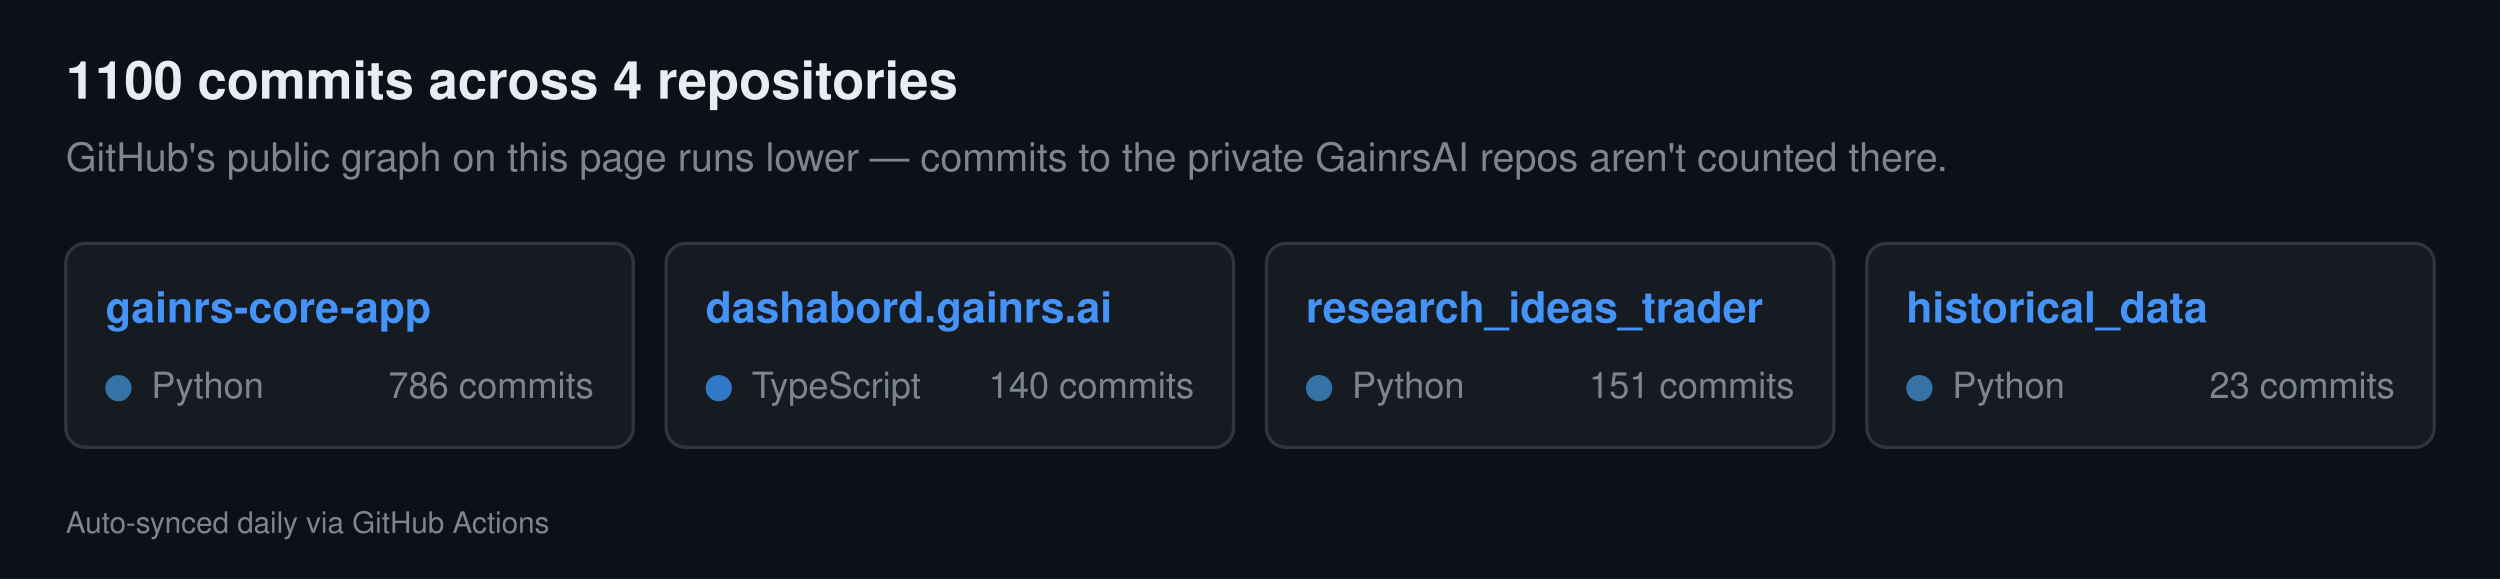
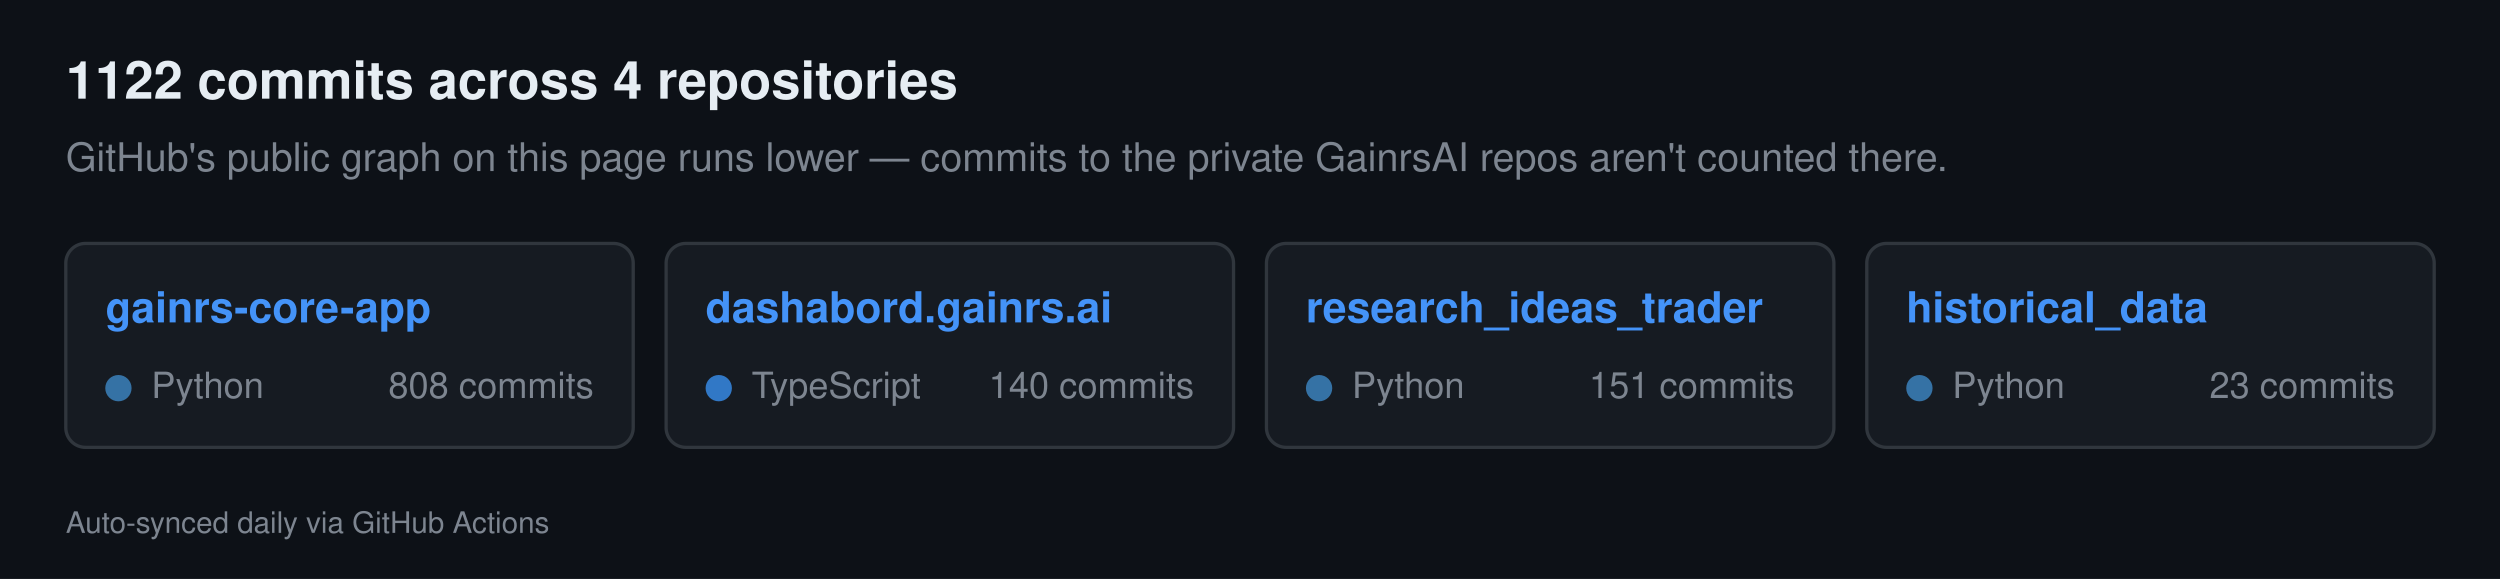
- <svg xmlns="http://www.w3.org/2000/svg" width="760" height="176" viewBox="0 0 760 176" font-family="-apple-system, BlinkMacSystemFont, 'Segoe UI', Helvetica, Arial, sans-serif" role="img" aria-label="1100 commits across 4 repositories">
+ <svg xmlns="http://www.w3.org/2000/svg" width="760" height="176" viewBox="0 0 760 176" font-family="-apple-system, BlinkMacSystemFont, 'Segoe UI', Helvetica, Arial, sans-serif" role="img" aria-label="1122 commits across 4 repositories">
  <rect width="760" height="176" fill="#0d1117" />
-   <text x="20" y="30" font-size="16" font-weight="600" fill="#e6edf3">1100 commits across 4 repositories</text>
+   <text x="20" y="30" font-size="16" font-weight="600" fill="#e6edf3">1122 commits across 4 repositories</text>
  <text x="20" y="52" font-size="12" fill="#7d8590">GitHub's public graph on this page runs lower — commits to the private GainrsAI repos aren't counted there.</text>
  <rect x="20.0" y="74" width="172.5" height="62" rx="6" fill="#161b22" stroke="#30363d" />
  <text x="32.0" y="98" font-size="13" font-weight="600" fill="#4493f8">gainrs-core-app</text>
  <circle cx="36.0" cy="118" r="4" fill="#3572A5" />
  <text x="46.0" y="121" font-size="11" fill="#7d8590">Python</text>
-   <text x="180.5" y="121" font-size="11" fill="#7d8590" text-anchor="end">786 commits</text>
+   <text x="180.5" y="121" font-size="11" fill="#7d8590" text-anchor="end">808 commits</text>
  <rect x="202.5" y="74" width="172.5" height="62" rx="6" fill="#161b22" stroke="#30363d" />
  <text x="214.5" y="98" font-size="13" font-weight="600" fill="#4493f8">dashabord.gainrs.ai</text>
  <circle cx="218.5" cy="118" r="4" fill="#3178c6" />
  <text x="228.5" y="121" font-size="11" fill="#7d8590">TypeScript</text>
  <text x="363.0" y="121" font-size="11" fill="#7d8590" text-anchor="end">140 commits</text>
  <rect x="385.0" y="74" width="172.5" height="62" rx="6" fill="#161b22" stroke="#30363d" />
  <text x="397.0" y="98" font-size="13" font-weight="600" fill="#4493f8">research_ideas_trader</text>
  <circle cx="401.0" cy="118" r="4" fill="#3572A5" />
  <text x="411.0" y="121" font-size="11" fill="#7d8590">Python</text>
  <text x="545.5" y="121" font-size="11" fill="#7d8590" text-anchor="end">151 commits</text>
  <rect x="567.5" y="74" width="172.5" height="62" rx="6" fill="#161b22" stroke="#30363d" />
  <text x="579.5" y="98" font-size="13" font-weight="600" fill="#4493f8">historical_data</text>
  <circle cx="583.5" cy="118" r="4" fill="#3572A5" />
  <text x="593.5" y="121" font-size="11" fill="#7d8590">Python</text>
  <text x="728.0" y="121" font-size="11" fill="#7d8590" text-anchor="end">23 commits</text>
  <text x="20" y="162" font-size="9" fill="#7d8590">Auto-synced daily via GitHub Actions</text>
</svg>
